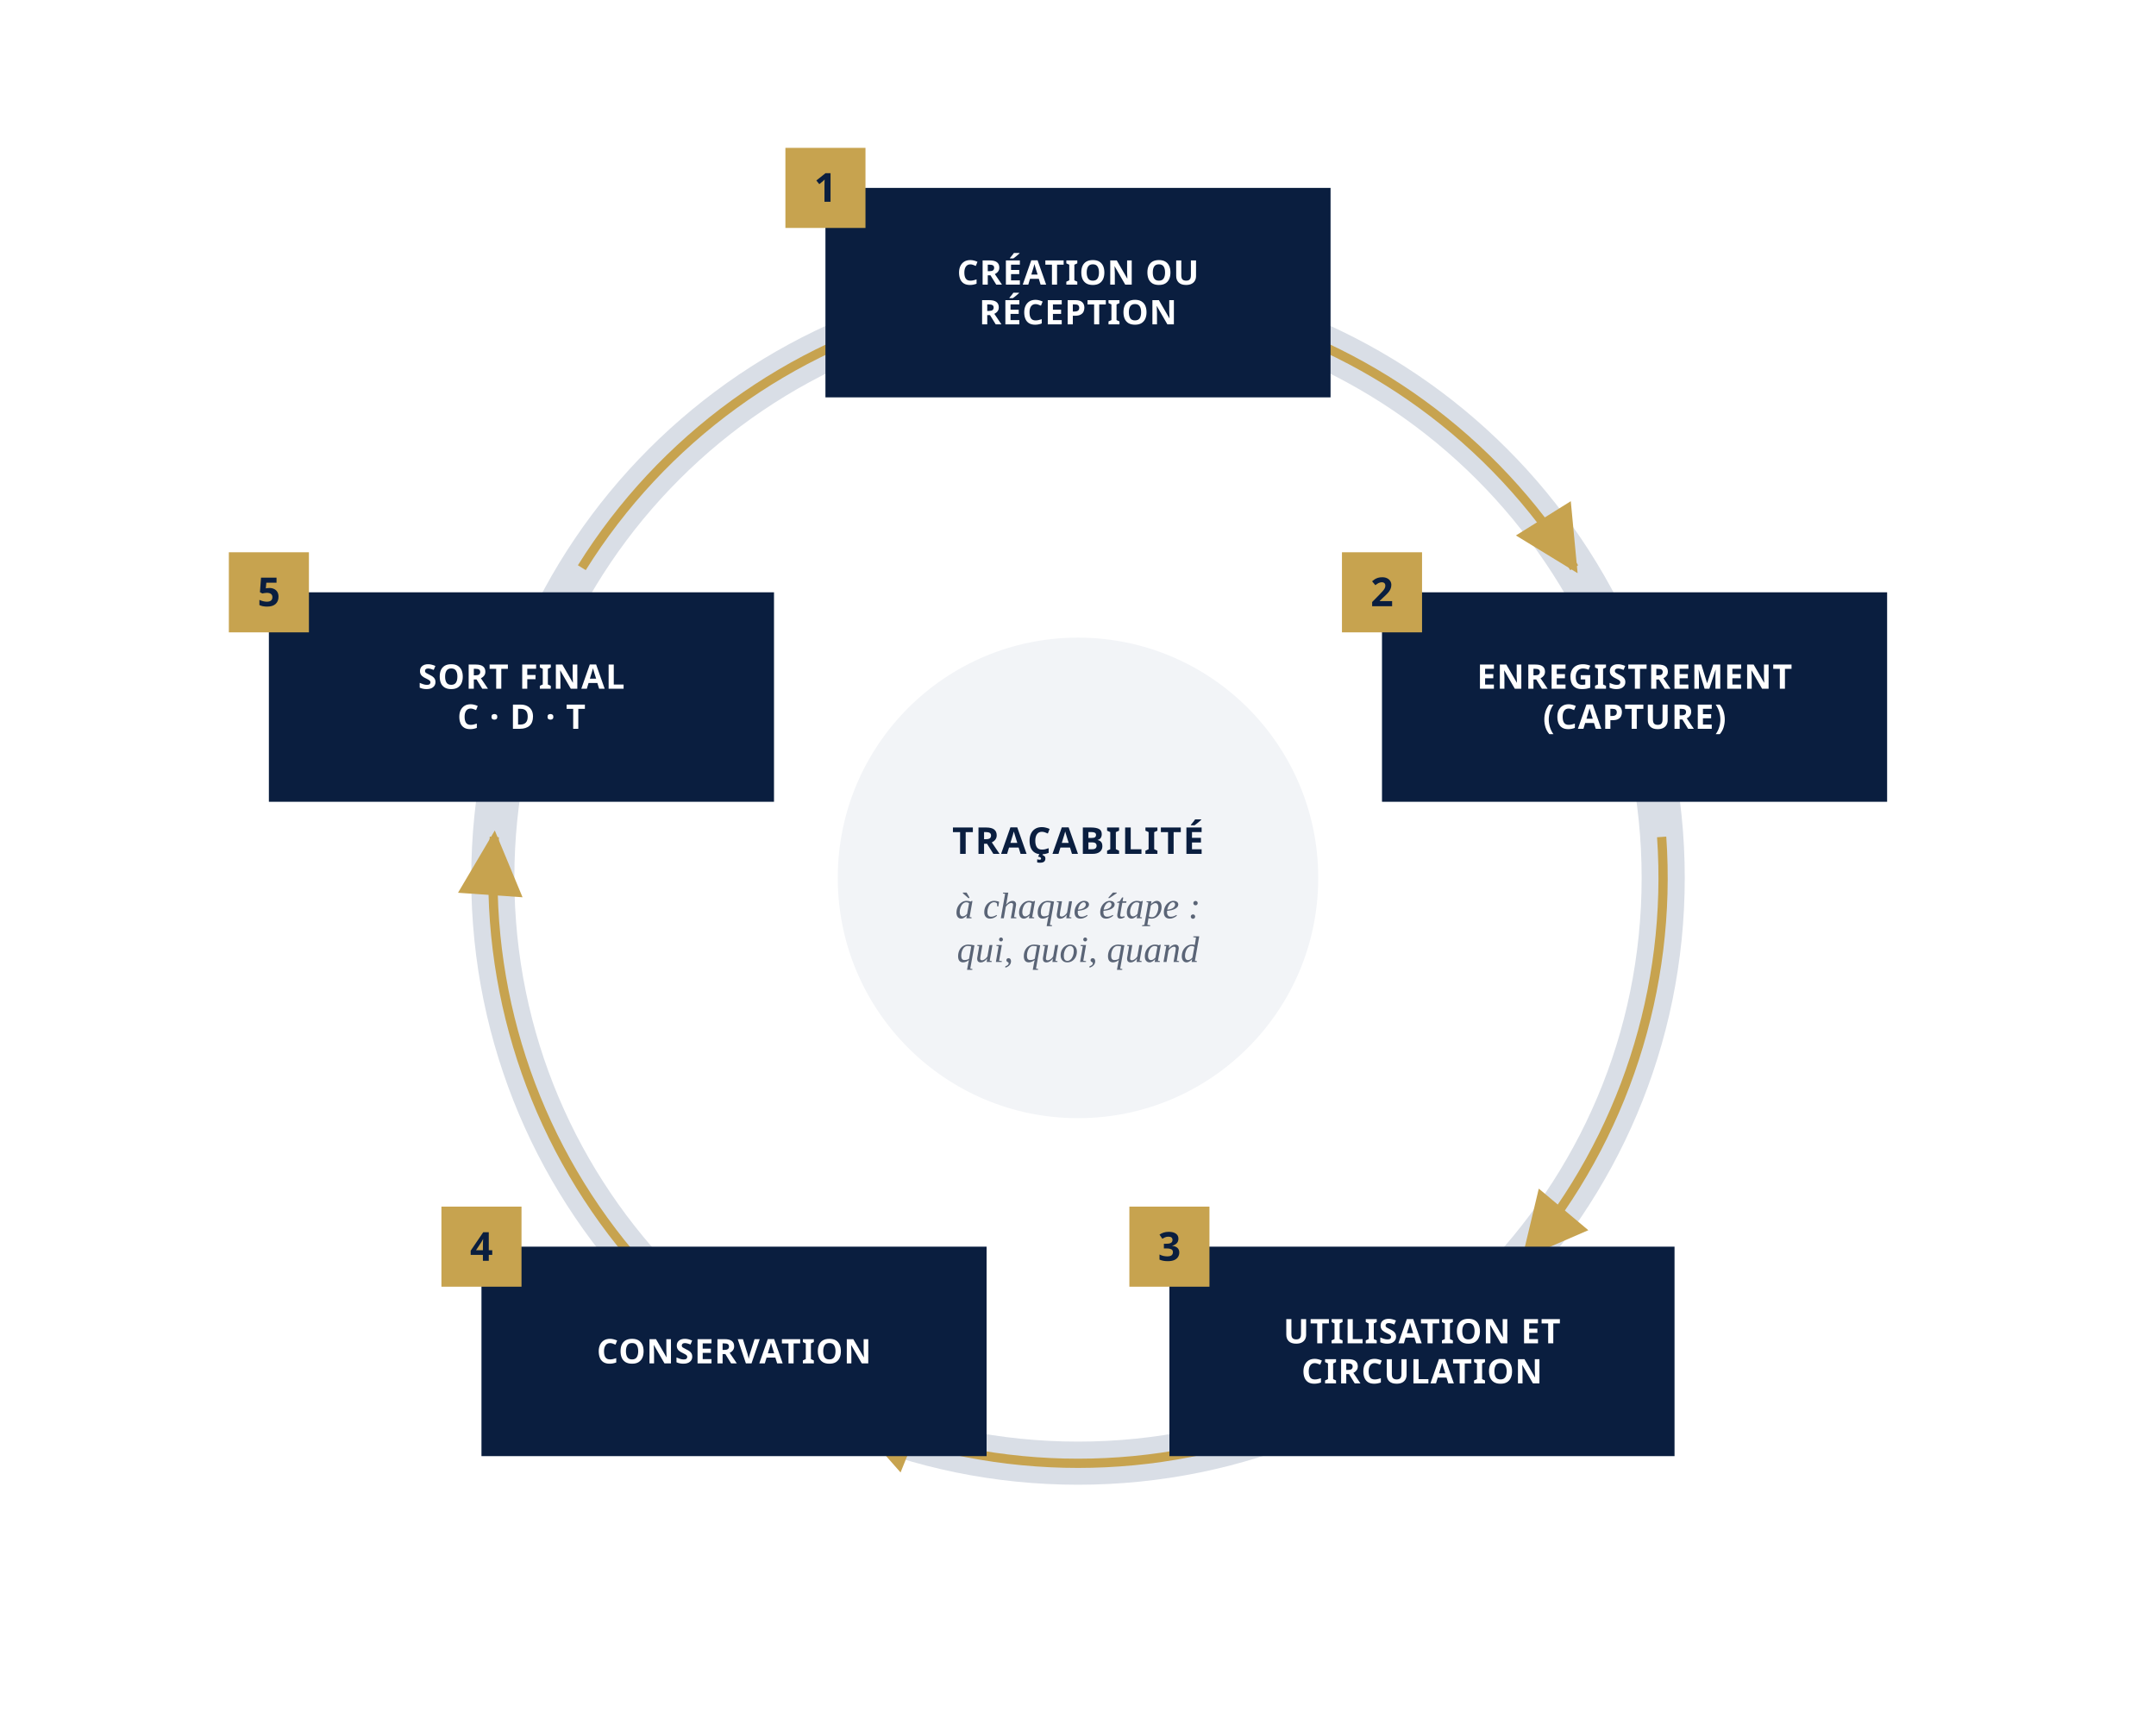
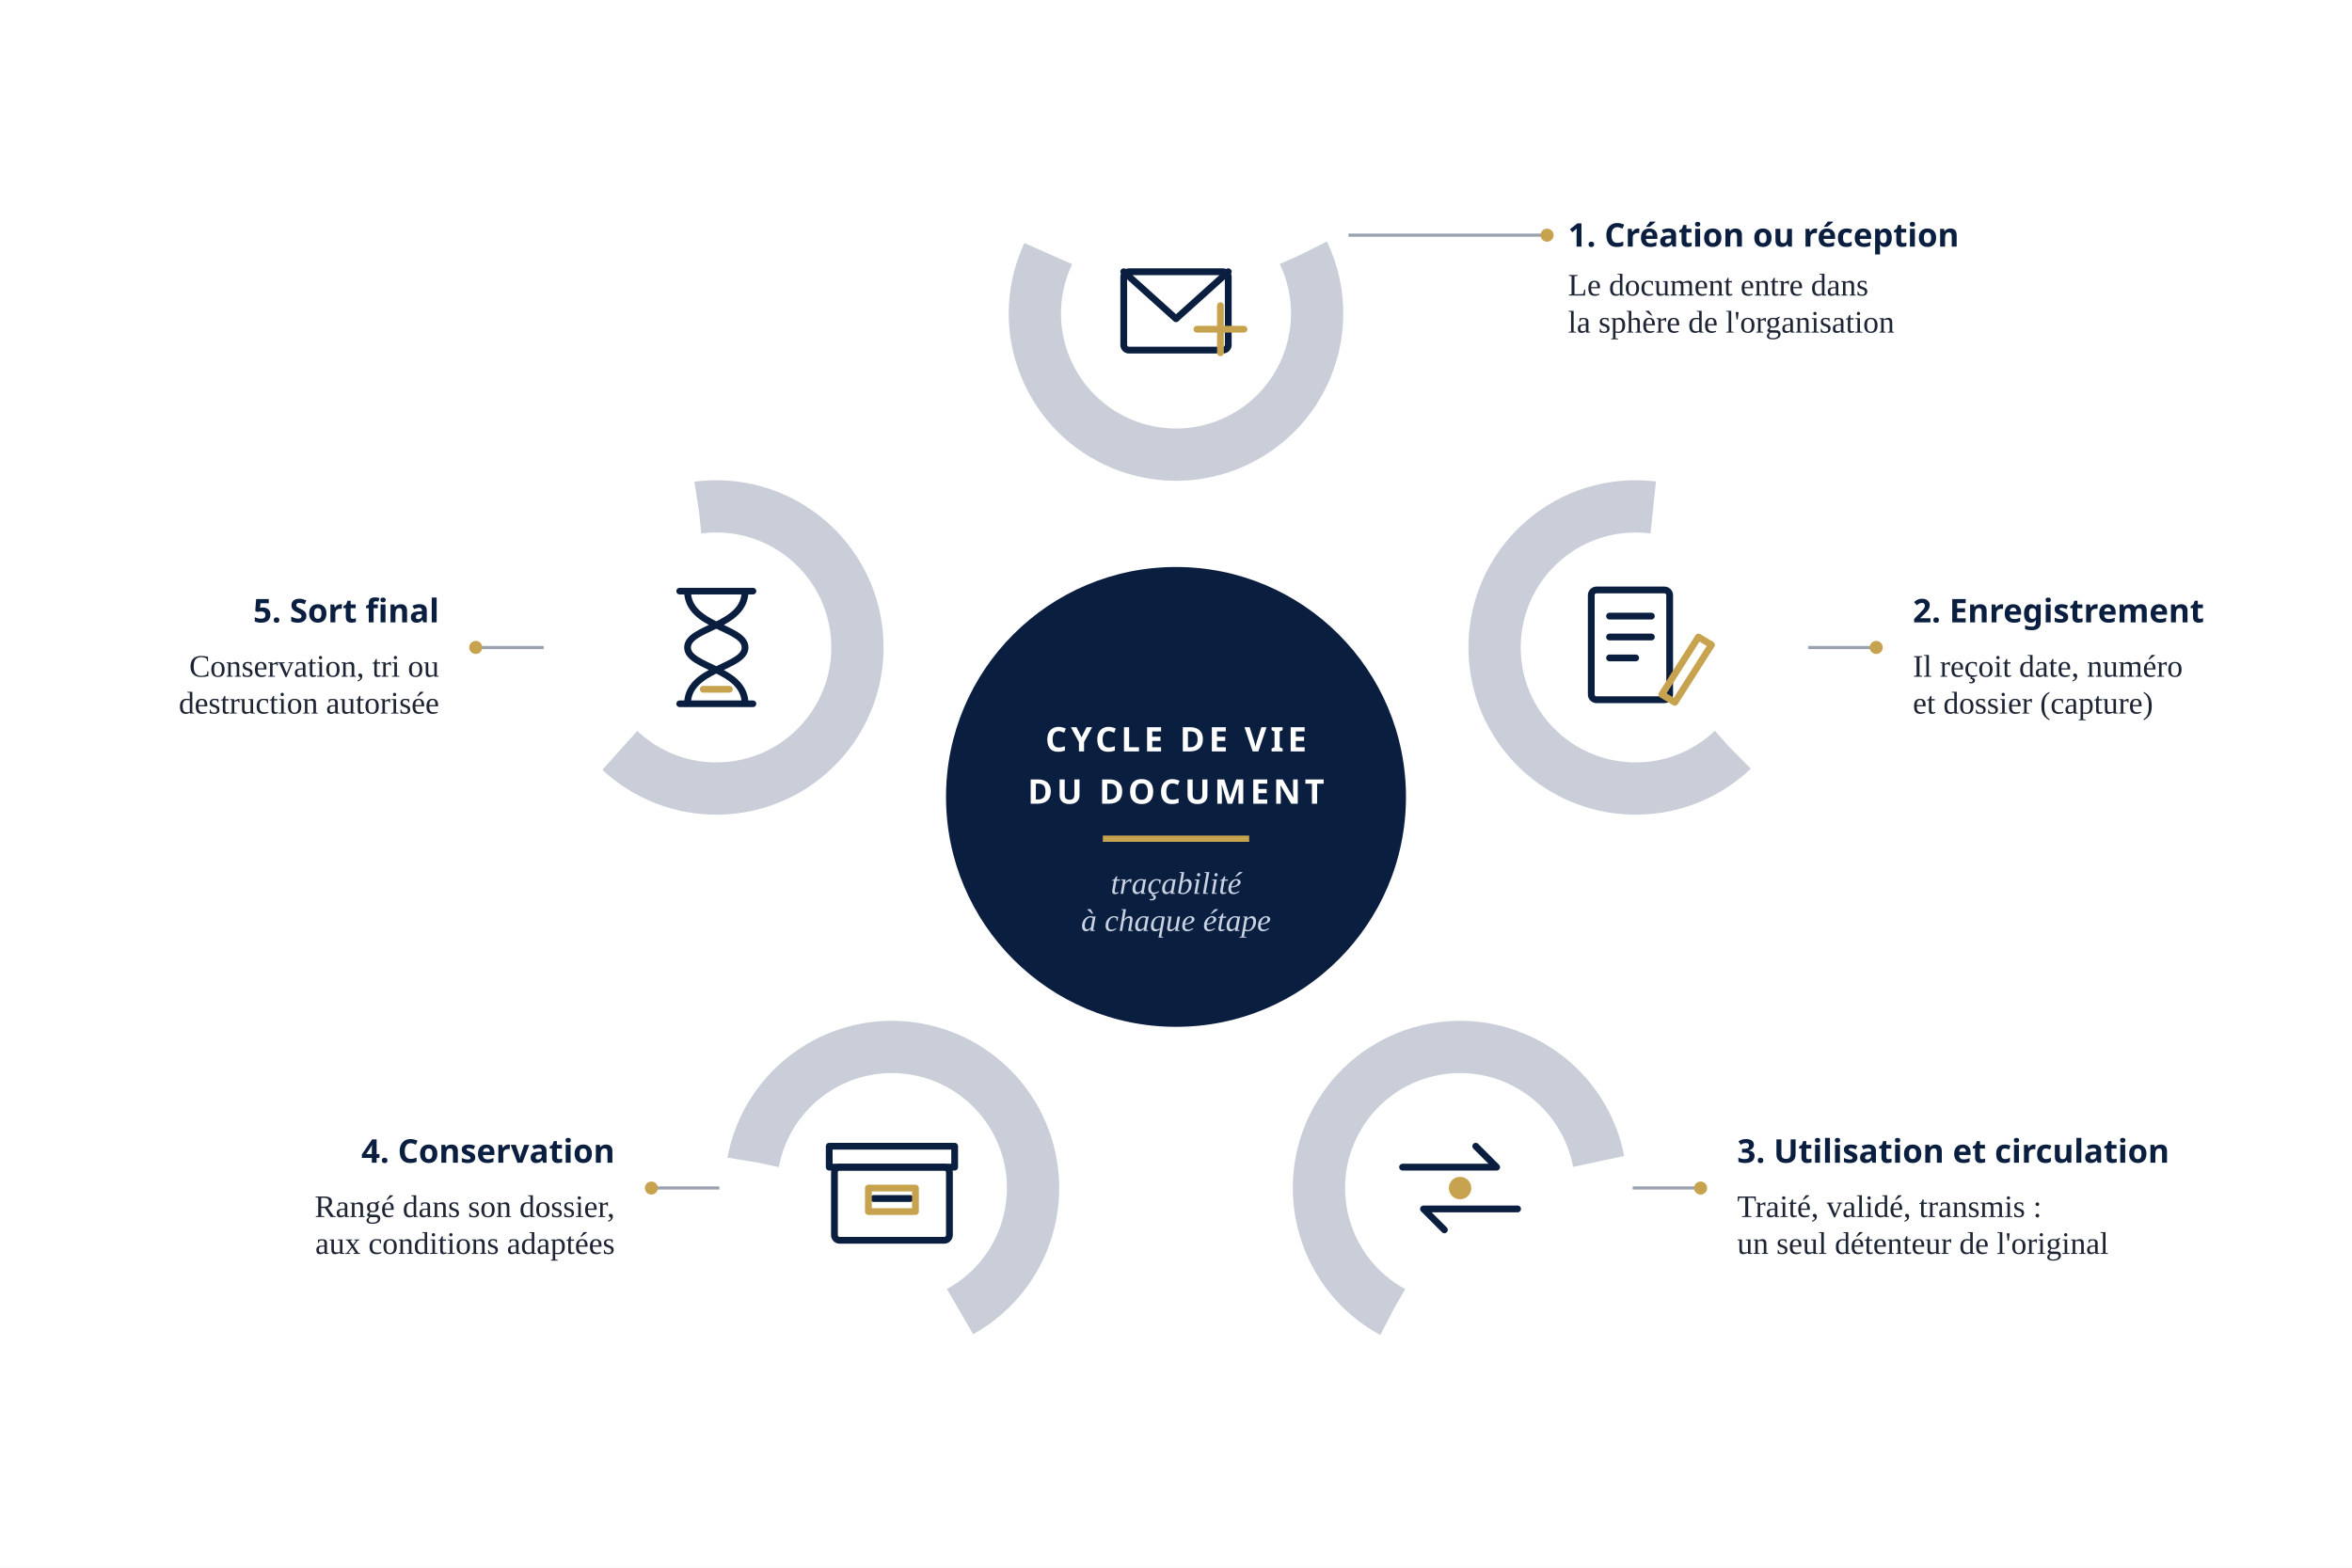
- <svg xmlns="http://www.w3.org/2000/svg" viewBox="0 0 700 560" width="700" height="560">
+ <svg xmlns="http://www.w3.org/2000/svg" viewBox="0 0 900 600" width="900" height="600">
  <defs>
    <marker id="ar" viewBox="0 0 10 10" refX="9" refY="5" markerWidth="7" markerHeight="7" orient="auto-start-reverse">
      <path d="M0 0L10 5L0 10z" fill="#0A1E3F" />
    </marker>
    <marker id="arg" viewBox="0 0 10 10" refX="9" refY="5" markerWidth="7" markerHeight="7" orient="auto-start-reverse">
      <path d="M0 0L10 5L0 10z" fill="#C7A34F" />
    </marker>
  </defs>
-   <rect width="700" height="560" fill="white" />
-   <circle cx="350" cy="285" r="190" fill="none" stroke="#D9DEE6" stroke-width="14" />
-   <path d="M396.0 100.6 A190 190 0 0 1 511.1 184.3" fill="none" stroke="#C7A34F" stroke-width="3" marker-end="url(#arg)" />
-   <path d="M539.5 271.7 A190 190 0 0 1 495.5 407.1" fill="none" stroke="#C7A34F" stroke-width="3" marker-end="url(#arg)" />
-   <path d="M421.2 461.2 A190 190 0 0 1 278.8 461.2" fill="none" stroke="#C7A34F" stroke-width="3" marker-end="url(#arg)" />
-   <path d="M204.5 407.1 A190 190 0 0 1 160.5 271.7" fill="none" stroke="#C7A34F" stroke-width="3" marker-end="url(#arg)" />
-   <path d="M188.9 184.3 A190 190 0 0 1 304.0 100.6" fill="none" stroke="#C7A34F" stroke-width="3" marker-end="url(#arg)" />
-   <rect x="268.0" y="61.0" width="164" height="68" rx="0" fill="#0A1E3F" stroke="none" stroke-width="1" />
-   <rect x="255.0" y="48.0" width="26" height="26" rx="0" fill="#C7A34F" stroke="none" stroke-width="1" />
-   <text x="268.0" y="65.5" font-family="Montserrat" font-size="13" font-weight="800" fill="#0A1E3F" text-anchor="middle" letter-spacing="0">1</text>
-   <text x="350.0" y="92.4" font-family="Montserrat" font-size="11" font-weight="700" fill="white" text-anchor="middle" letter-spacing="0.3">CRÉATION OU</text>
-   <text x="350.0" y="105.3" font-family="Montserrat" font-size="11" font-weight="700" fill="white" text-anchor="middle" letter-spacing="0.3">RÉCEPTION</text>
-   <rect x="448.701" y="192.287" width="164" height="68" rx="0" fill="#0A1E3F" stroke="none" stroke-width="1" />
-   <rect x="435.701" y="179.287" width="26" height="26" rx="0" fill="#C7A34F" stroke="none" stroke-width="1" />
-   <text x="448.701" y="196.8" font-family="Montserrat" font-size="13" font-weight="800" fill="#0A1E3F" text-anchor="middle" letter-spacing="0">2</text>
-   <text x="530.701" y="223.6" font-family="Montserrat" font-size="11" font-weight="700" fill="white" text-anchor="middle" letter-spacing="0.3">ENREGISTREMENT</text>
-   <text x="530.701" y="236.6" font-family="Montserrat" font-size="11" font-weight="700" fill="white" text-anchor="middle" letter-spacing="0.3">(CAPTURE)</text>
-   <rect x="379.679" y="404.713" width="164" height="68" rx="0" fill="#0A1E3F" stroke="none" stroke-width="1" />
-   <rect x="366.679" y="391.713" width="26" height="26" rx="0" fill="#C7A34F" stroke="none" stroke-width="1" />
-   <text x="379.679" y="409.3" font-family="Montserrat" font-size="13" font-weight="800" fill="#0A1E3F" text-anchor="middle" letter-spacing="0">3</text>
-   <text x="461.679" y="436.1" font-family="Montserrat" font-size="11" font-weight="700" fill="white" text-anchor="middle" letter-spacing="0.3">UTILISATION ET</text>
-   <text x="461.679" y="449.1" font-family="Montserrat" font-size="11" font-weight="700" fill="white" text-anchor="middle" letter-spacing="0.3">CIRCULATION</text>
-   <rect x="156.321" y="404.713" width="164" height="68" rx="0" fill="#0A1E3F" stroke="none" stroke-width="1" />
-   <rect x="143.321" y="391.713" width="26" height="26" rx="0" fill="#C7A34F" stroke="none" stroke-width="1" />
-   <text x="156.321" y="409.3" font-family="Montserrat" font-size="13" font-weight="800" fill="#0A1E3F" text-anchor="middle" letter-spacing="0">4</text>
-   <text x="238.321" y="442.6" font-family="Montserrat" font-size="11" font-weight="700" fill="white" text-anchor="middle" letter-spacing="0.3">CONSERVATION</text>
-   <rect x="87.299" y="192.287" width="164" height="68" rx="0" fill="#0A1E3F" stroke="none" stroke-width="1" />
-   <rect x="74.299" y="179.287" width="26" height="26" rx="0" fill="#C7A34F" stroke="none" stroke-width="1" />
-   <text x="87.299" y="196.8" font-family="Montserrat" font-size="13" font-weight="800" fill="#0A1E3F" text-anchor="middle" letter-spacing="0">5</text>
-   <text x="169.299" y="223.6" font-family="Montserrat" font-size="11" font-weight="700" fill="white" text-anchor="middle" letter-spacing="0.3">SORT FINAL</text>
-   <text x="169.299" y="236.6" font-family="Montserrat" font-size="11" font-weight="700" fill="white" text-anchor="middle" letter-spacing="0.3">C · D · T</text>
-   <circle cx="350" cy="285" r="78" fill="#F2F4F7" />
-   <text x="350" y="277.2" font-family="Montserrat" font-size="12" font-weight="800" fill="#0A1E3F" text-anchor="middle" letter-spacing="0.5">TRAÇABILITÉ</text>
-   <text x="350" y="298.1" font-family="Source Sans 3" font-size="12" font-weight="400" fill="#5A6476" text-anchor="middle" letter-spacing="0" font-style="italic">à chaque étape :</text>
-   <text x="350" y="312.3" font-family="Source Sans 3" font-size="12" font-weight="400" fill="#5A6476" text-anchor="middle" letter-spacing="0" font-style="italic">qui, quoi, quand</text>
+   <rect width="900" height="600" fill="white" />
+   <circle cx="450" cy="305" r="88" fill="#0A1E3F" />
+   <text x="450" y="287.6" font-family="Montserrat" font-size="13" font-weight="800" fill="white" text-anchor="middle" letter-spacing="1.5">CYCLE DE VIE</text>
+   <text x="450" y="307.6" font-family="Montserrat" font-size="13" font-weight="800" fill="white" text-anchor="middle" letter-spacing="1.5">DU DOCUMENT</text>
+   <line x1="422" y1="321" x2="478" y2="321" stroke="#C7A34F" stroke-width="2.4" />
+   <text x="450" y="342.1" font-family="Source Sans 3" font-size="12" font-weight="400" fill="#C9D3E3" text-anchor="middle" letter-spacing="0" font-style="italic">traçabilité</text>
+   <text x="450" y="356.3" font-family="Source Sans 3" font-size="12" font-weight="400" fill="#C9D3E3" text-anchor="middle" letter-spacing="0" font-style="italic">à chaque étape</text>
+   <circle cx="450.0" cy="120.0" r="54" fill="none" stroke="#C9CED8" stroke-width="20" stroke-dasharray="217.1 122.1" transform="rotate(-25.2 450.0 120.0)" />
+   <circle cx="450.0" cy="120.0" r="42" fill="white" />
+   <g transform="translate(450.0 120.0)" fill="none" stroke="#0A1E3F" stroke-width="2.6" stroke-linecap="round" stroke-linejoin="round">
+     <rect x="-20" y="-16" width="40" height="30" rx="2" />
+     <path d="M-20 -16 L0 2 L20 -16" />
+     <path d="M8 6 h18 M17 -3 v18" stroke="#C7A34F" />
+   </g>
+   <text x="600.0" y="94.4" font-family="Montserrat" font-size="12.5" font-weight="800" fill="#0A1E3F" text-anchor="start" letter-spacing="0">1. Création ou réception</text>
+   <text x="600.0" y="113.1" font-family="Source Sans 3" font-size="12" font-weight="400" fill="#1D2433" text-anchor="start" letter-spacing="0">Le document entre dans</text>
+   <text x="600.0" y="127.3" font-family="Source Sans 3" font-size="12" font-weight="400" fill="#1D2433" text-anchor="start" letter-spacing="0">la sphère de l'organisation</text>
+   <line x1="516.0" y1="90.0" x2="592.0" y2="90.0" stroke="#9AA2B1" stroke-width="1.2" />
+   <circle cx="592.0" cy="90.0" r="2.5" fill="#C7A34F" />
+   <circle cx="625.9" cy="247.8" r="54" fill="none" stroke="#C9CED8" stroke-width="20" stroke-dasharray="217.1 122.1" transform="rotate(46.8 625.9 247.8)" />
+   <circle cx="625.9" cy="247.8" r="42" fill="white" />
+   <g transform="translate(625.9 247.8)" fill="none" stroke="#0A1E3F" stroke-width="2.6" stroke-linecap="round" stroke-linejoin="round">
+     <rect x="-17" y="-22" width="30" height="42" rx="2" />
+     <path d="M-10 -12h16M-10 -4h16M-10 4h10" />
+     <path d="M10 18 l14 -22 l5 3 l-14 22 z" stroke="#C7A34F" />
+   </g>
+   <line x1="691.945" y1="247.832" x2="717.945" y2="247.832" stroke="#9AA2B1" stroke-width="1.2" />
+   <circle cx="717.945" cy="247.8" r="2.5" fill="#C7A34F" />
+   <text x="731.945" y="238.2" font-family="Montserrat" font-size="12.5" font-weight="800" fill="#0A1E3F" text-anchor="start" letter-spacing="0">2. Enregistrement</text>
+   <text x="731.945" y="259.0" font-family="Source Sans 3" font-size="12" font-weight="400" fill="#1D2433" text-anchor="start" letter-spacing="0">Il reçoit date, numéro</text>
+   <text x="731.945" y="273.1" font-family="Source Sans 3" font-size="12" font-weight="400" fill="#1D2433" text-anchor="start" letter-spacing="0">et dossier (capture)</text>
+   <circle cx="558.7" cy="454.7" r="54" fill="none" stroke="#C9CED8" stroke-width="20" stroke-dasharray="217.1 122.1" transform="rotate(118.8 558.7 454.7)" />
+   <circle cx="558.7" cy="454.7" r="42" fill="white" />
+   <g transform="translate(558.7 454.7)" fill="none" stroke="#0A1E3F" stroke-width="2.6" stroke-linecap="round" stroke-linejoin="round">
+     <path d="M-22 -8 h36 l-8 -8 M22 8 h-36 l8 8" />
+     <circle cx="0" cy="0" r="3" fill="#C7A34F" stroke="#C7A34F" />
+   </g>
+   <line x1="624.74" y1="454.668" x2="650.74" y2="454.668" stroke="#9AA2B1" stroke-width="1.2" />
+   <circle cx="650.74" cy="454.7" r="2.5" fill="#C7A34F" />
+   <text x="664.74" y="445.0" font-family="Montserrat" font-size="12.5" font-weight="800" fill="#0A1E3F" text-anchor="start" letter-spacing="0">3. Utilisation et circulation</text>
+   <text x="664.74" y="465.8" font-family="Source Sans 3" font-size="12" font-weight="400" fill="#1D2433" text-anchor="start" letter-spacing="0">Traité, validé, transmis :</text>
+   <text x="664.74" y="479.9" font-family="Source Sans 3" font-size="12" font-weight="400" fill="#1D2433" text-anchor="start" letter-spacing="0">un seul détenteur de l'original</text>
+   <circle cx="341.3" cy="454.7" r="54" fill="none" stroke="#C9CED8" stroke-width="20" stroke-dasharray="217.1 122.1" transform="rotate(190.8 341.3 454.7)" />
+   <circle cx="341.3" cy="454.7" r="42" fill="white" />
+   <g transform="translate(341.3 454.7)" fill="none" stroke="#0A1E3F" stroke-width="2.6" stroke-linecap="round" stroke-linejoin="round">
+     <rect x="-22" y="-8" width="44" height="28" rx="2" />
+     <path d="M-24 -16 h48 v8 h-48 z M-7 4 h14" />
+     <rect x="-9" y="0" width="18" height="9" stroke="#C7A34F" />
+   </g>
+   <line x1="275.26" y1="454.668" x2="249.26" y2="454.668" stroke="#9AA2B1" stroke-width="1.2" />
+   <circle cx="249.26" cy="454.7" r="2.5" fill="#C7A34F" />
+   <text x="235.26" y="445.0" font-family="Montserrat" font-size="12.5" font-weight="800" fill="#0A1E3F" text-anchor="end" letter-spacing="0">4. Conservation</text>
+   <text x="235.26" y="465.8" font-family="Source Sans 3" font-size="12" font-weight="400" fill="#1D2433" text-anchor="end" letter-spacing="0">Rangé dans son dossier,</text>
+   <text x="235.26" y="479.9" font-family="Source Sans 3" font-size="12" font-weight="400" fill="#1D2433" text-anchor="end" letter-spacing="0">aux conditions adaptées</text>
+   <circle cx="274.1" cy="247.8" r="54" fill="none" stroke="#C9CED8" stroke-width="20" stroke-dasharray="217.1 122.1" transform="rotate(262.8 274.1 247.8)" />
+   <circle cx="274.1" cy="247.8" r="42" fill="white" />
+   <g transform="translate(274.1 247.8)" fill="none" stroke="#0A1E3F" stroke-width="2.6" stroke-linecap="round" stroke-linejoin="round">
+     <path d="M-14 -22 h28 M-14 22 h28 M-11 -22 c0 14 22 14 22 22 s-22 8 -22 22 M11 -22 c0 14 -22 14 -22 22 s22 8 22 22" transform="scale(1 0.98)" />
+     <path d="M-5 16 h10" stroke="#C7A34F" />
+   </g>
+   <line x1="208.055" y1="247.832" x2="182.055" y2="247.832" stroke="#9AA2B1" stroke-width="1.2" />
+   <circle cx="182.055" cy="247.8" r="2.5" fill="#C7A34F" />
+   <text x="168.055" y="238.2" font-family="Montserrat" font-size="12.5" font-weight="800" fill="#0A1E3F" text-anchor="end" letter-spacing="0">5. Sort final</text>
+   <text x="168.055" y="259.0" font-family="Source Sans 3" font-size="12" font-weight="400" fill="#1D2433" text-anchor="end" letter-spacing="0">Conservation, tri ou</text>
+   <text x="168.055" y="273.1" font-family="Source Sans 3" font-size="12" font-weight="400" fill="#1D2433" text-anchor="end" letter-spacing="0">destruction autorisée</text>
</svg>
